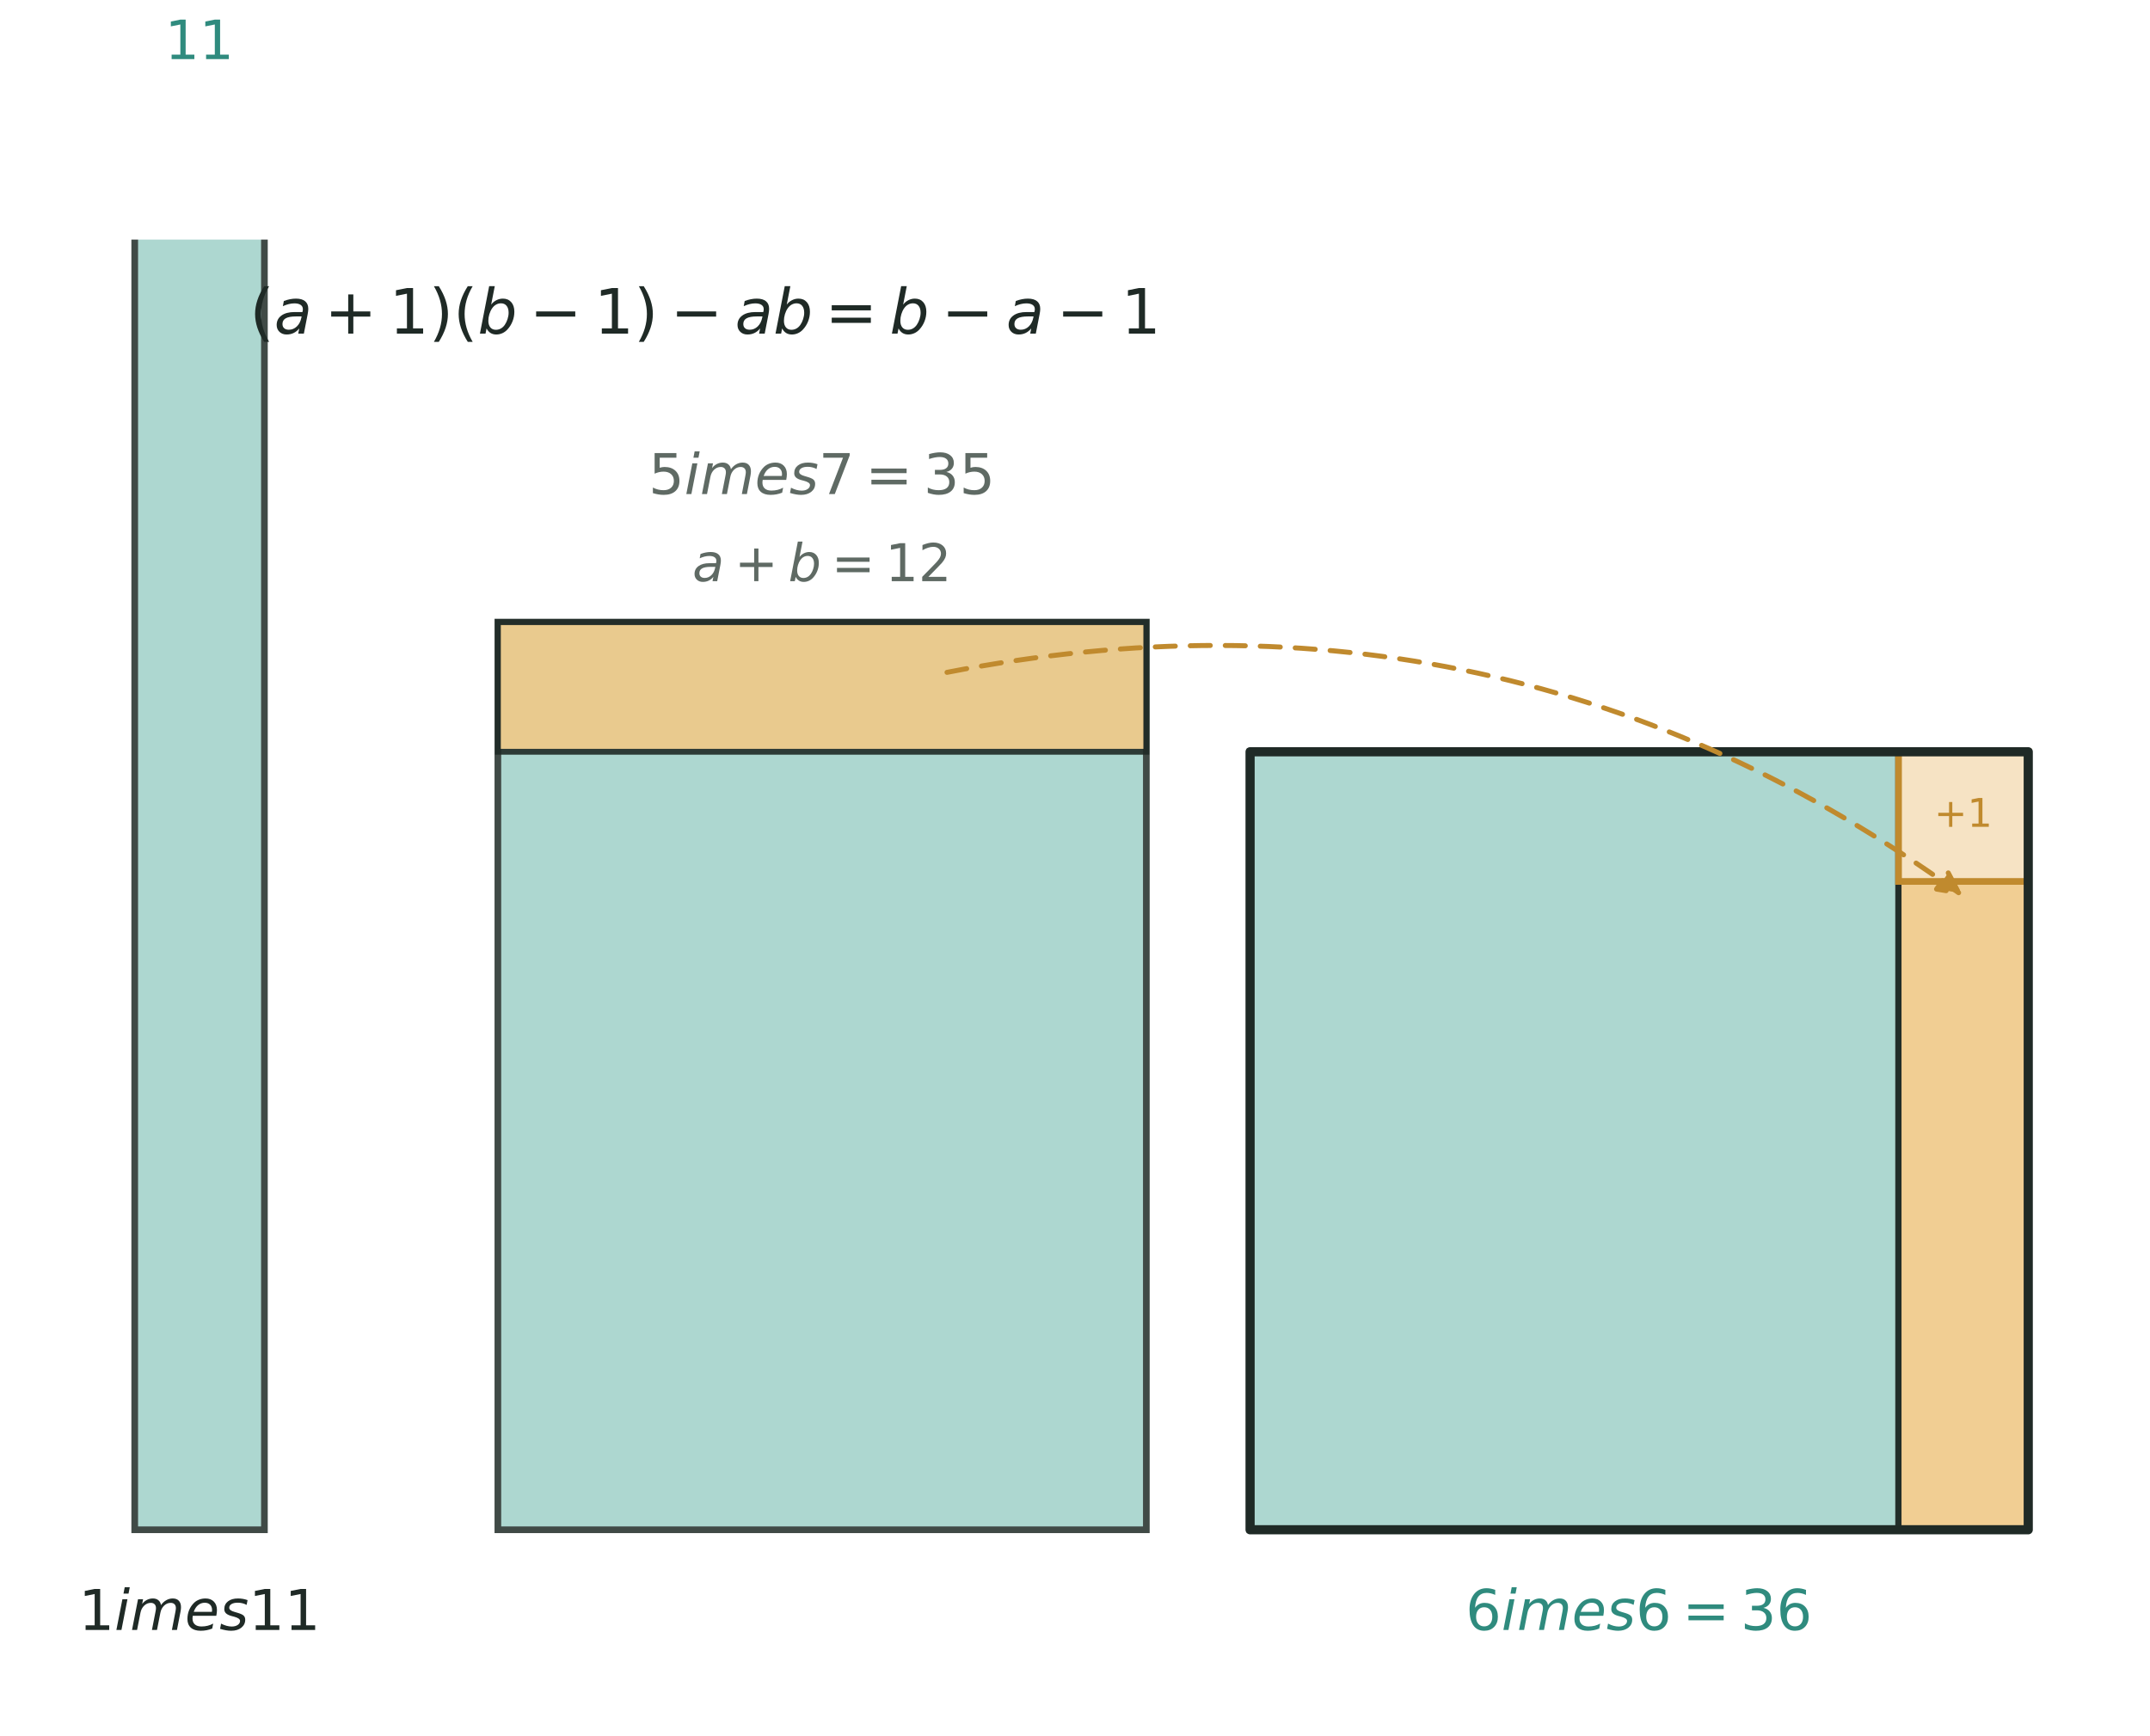
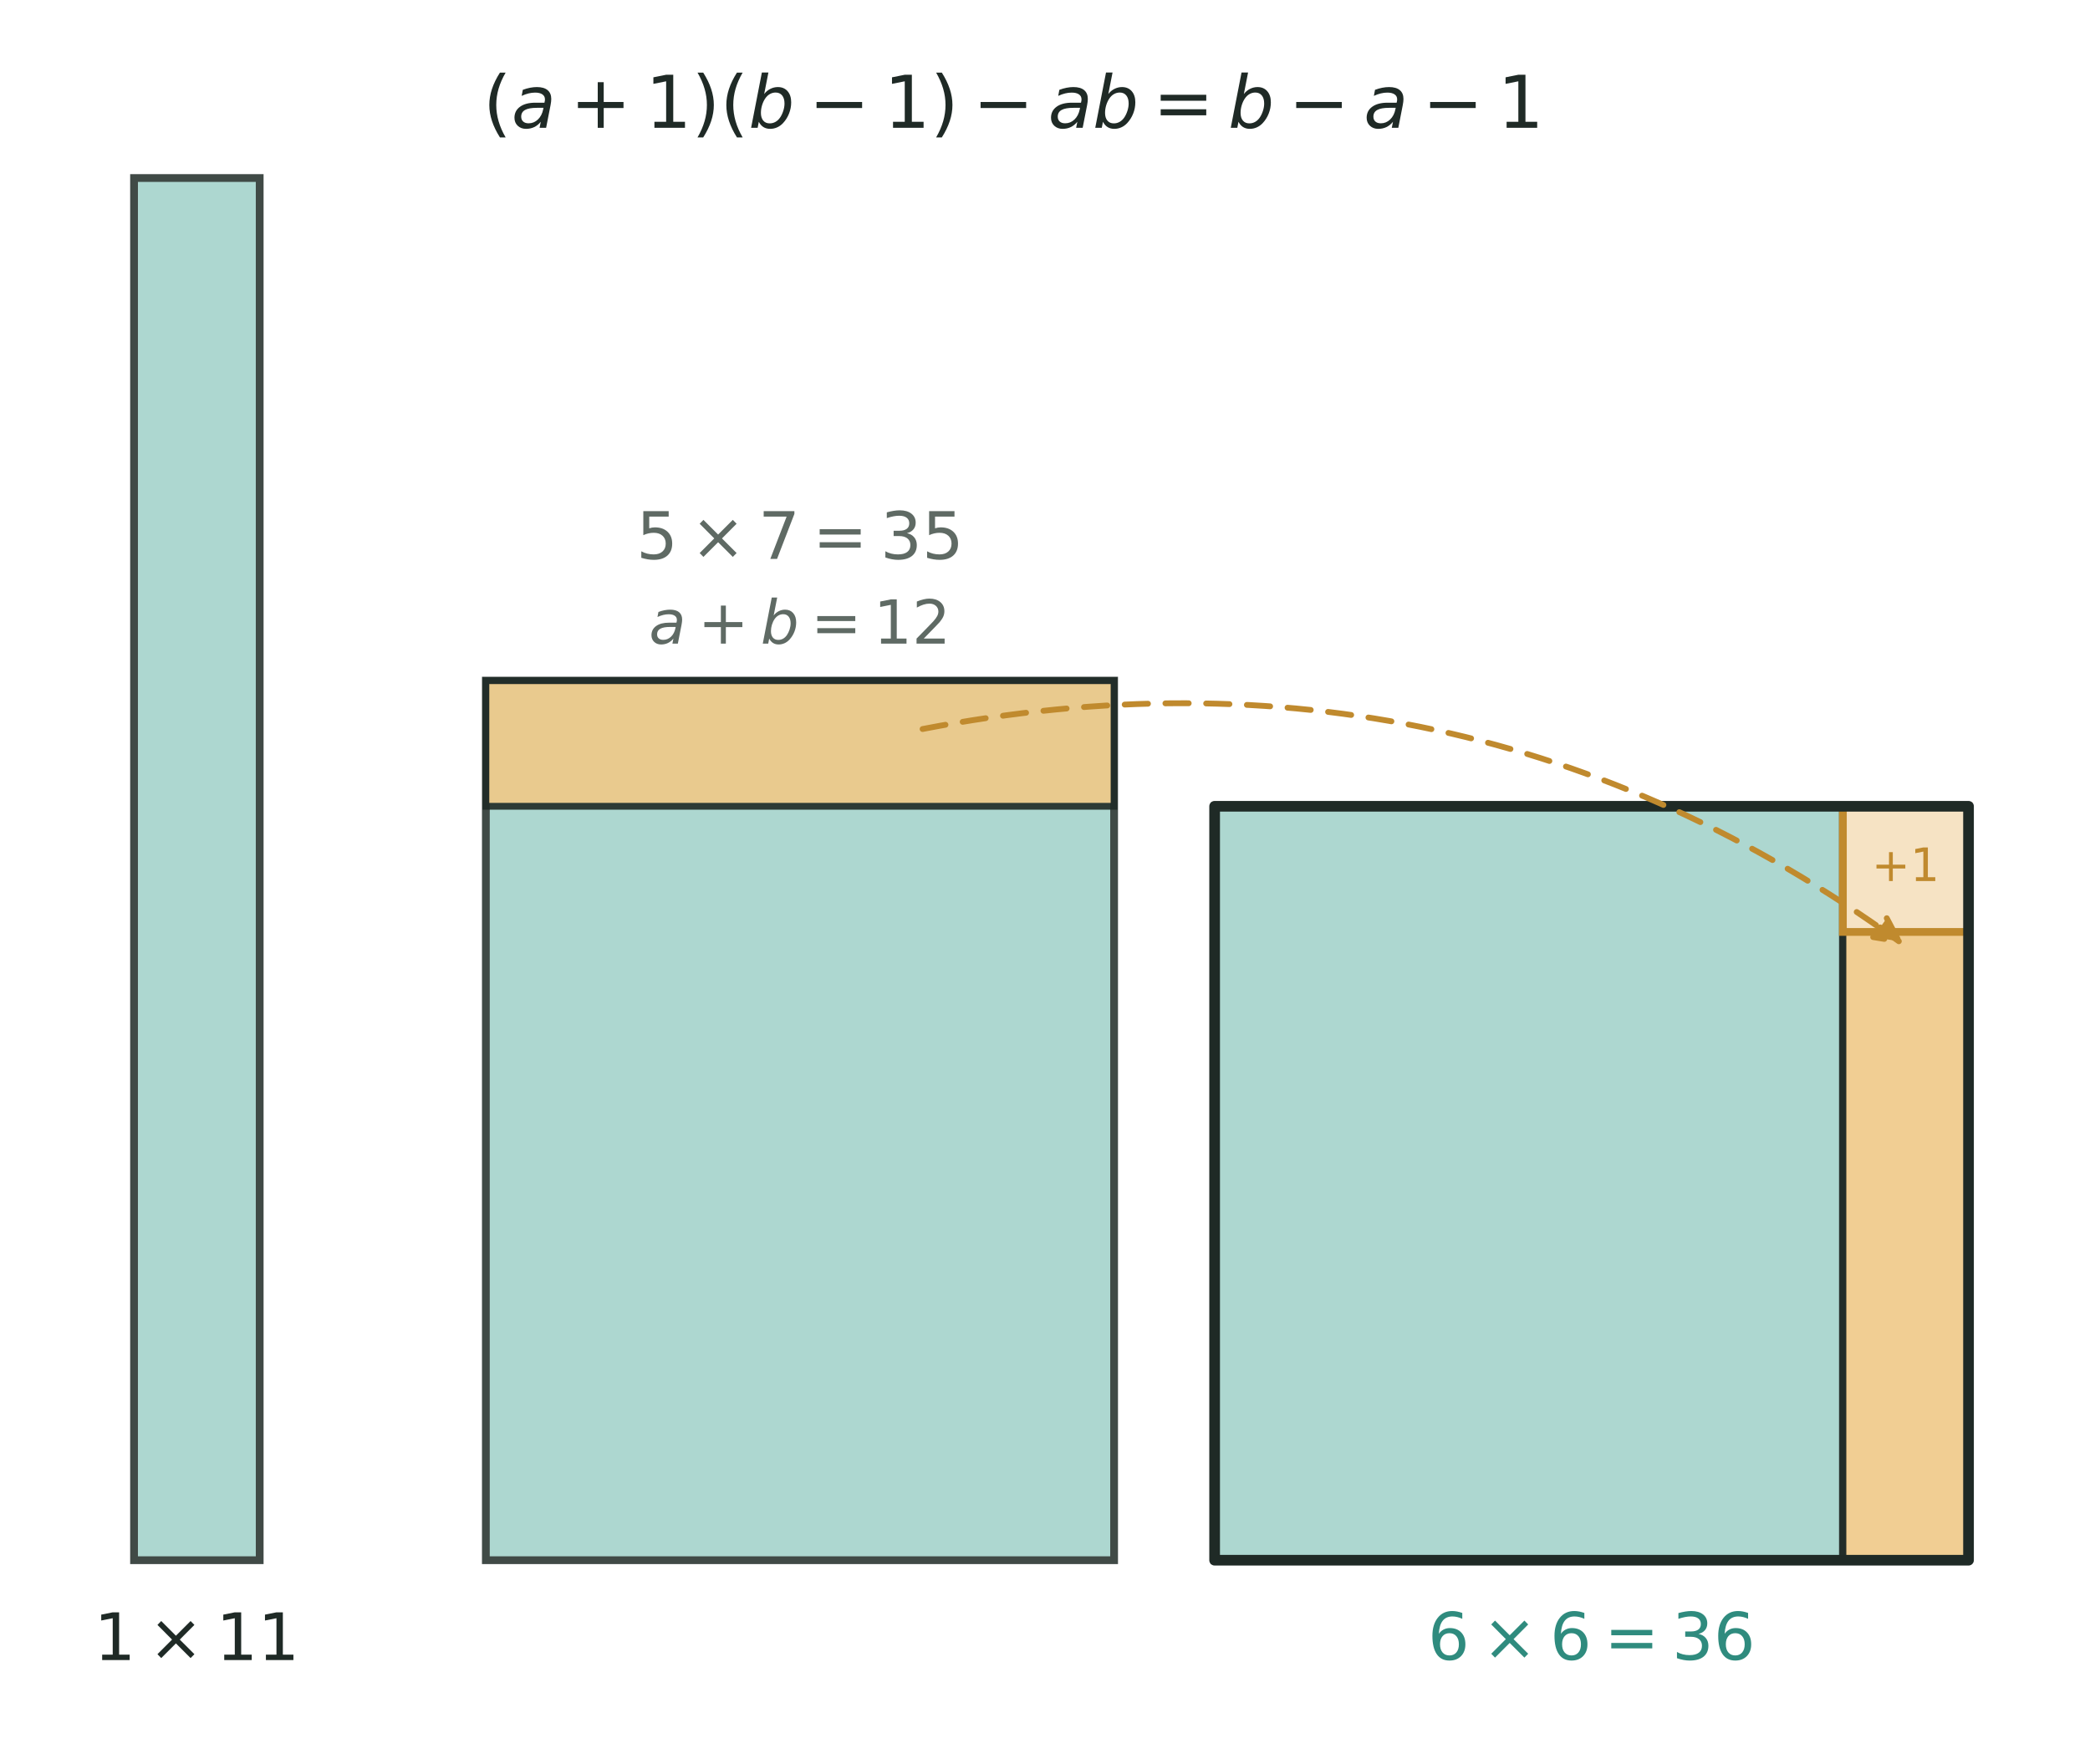
- <svg xmlns="http://www.w3.org/2000/svg" xmlns:xlink="http://www.w3.org/1999/xlink" width="515.965pt" height="416.642pt" viewBox="0 0 515.965 416.642" version="1.1">
+ <svg xmlns="http://www.w3.org/2000/svg" xmlns:xlink="http://www.w3.org/1999/xlink" width="430.793pt" height="363.456pt" viewBox="0 0 430.793 363.456" version="1.1">
  <defs>
    <style type="text/css">*{stroke-linejoin: round; stroke-linecap: butt}</style>
  </defs>
  <g id="figure_1">
    <g id="patch_1">
-       <path d="M 0 416.642  L 515.965 416.642  L 515.965 0  L 0 0  L 0 416.642  z " style="fill: none; opacity: 0" />
+       <path d="M 0 363.456  L 430.793 363.456  L 430.793 0  L 0 0  L 0 363.456  z " style="fill: none; opacity: 0" />
    </g>
    <g id="axes_1">
      <g id="patch_2">
-         <path d="M 32.332 367.192  L 63.456 367.192  L 63.456 24.826  L 32.332 24.826  z " clip-path="url(#p7dc665f661)" style="fill: #9fd0c8; opacity: 0.85; stroke: #1f2a26; stroke-width: 1.6; stroke-linejoin: miter" />
+         <path d="M 27.629 321.582  L 53.528 321.582  L 53.528 36.694  L 27.629 36.694  z " clip-path="url(#p45f972f0f1)" style="fill: #9fd0c8; opacity: 0.85; stroke: #1f2a26; stroke-width: 1.6; stroke-linejoin: miter" />
      </g>
      <g id="patch_3">
-         <path d="M 119.48 367.192  L 275.101 367.192  L 275.101 149.323  L 119.48 149.323  z " clip-path="url(#p7dc665f661)" style="fill: #9fd0c8; opacity: 0.85; stroke: #1f2a26; stroke-width: 1.6; stroke-linejoin: miter" />
+         <path d="M 100.146 321.582  L 229.641 321.582  L 229.641 140.29  L 100.146 140.29  z " clip-path="url(#p45f972f0f1)" style="fill: #9fd0c8; opacity: 0.85; stroke: #1f2a26; stroke-width: 1.6; stroke-linejoin: miter" />
      </g>
      <g id="patch_4">
-         <path d="M 300 367.192  L 455.621 367.192  L 455.621 180.447  L 300 180.447  z " clip-path="url(#p7dc665f661)" style="fill: #9fd0c8; opacity: 0.85; stroke: #1f2a26; stroke-width: 1.6; stroke-linejoin: miter" />
+         <path d="M 250.36 321.582  L 379.855 321.582  L 379.855 166.189  L 250.36 166.189  z " clip-path="url(#p45f972f0f1)" style="fill: #9fd0c8; opacity: 0.85; stroke: #1f2a26; stroke-width: 1.6; stroke-linejoin: miter" />
      </g>
      <g id="patch_5">
-         <path d="M 455.621 367.192  L 486.745 367.192  L 486.745 180.447  L 455.621 180.447  z " clip-path="url(#p7dc665f661)" style="fill: #f0c987; opacity: 0.9; stroke: #1f2a26; stroke-width: 1.4; stroke-linejoin: miter" />
+         <path d="M 379.855 321.582  L 405.754 321.582  L 405.754 166.189  L 379.855 166.189  z " clip-path="url(#p45f972f0f1)" style="fill: #f0c987; opacity: 0.9; stroke: #1f2a26; stroke-width: 1.4; stroke-linejoin: miter" />
      </g>
      <g id="patch_6">
-         <path d="M 119.48 180.447  L 275.101 180.447  L 275.101 149.323  L 119.48 149.323  z " clip-path="url(#p7dc665f661)" style="fill: #f0c987; opacity: 0.9; stroke: #1f2a26; stroke-width: 1.4; stroke-linejoin: miter" />
+         <path d="M 100.146 166.189  L 229.641 166.189  L 229.641 140.29  L 100.146 140.29  z " clip-path="url(#p45f972f0f1)" style="fill: #f0c987; opacity: 0.9; stroke: #1f2a26; stroke-width: 1.4; stroke-linejoin: miter" />
      </g>
      <g id="text_1">
-         <g style="fill: #2f8b7e" transform="translate(39.5739 14.19695) scale(0.13 -0.13)">
+         <g style="fill: #1f2a26" transform="translate(19.38357 342.1826) scale(0.135 -0.135)">
          <defs>
            <path id="DejaVuSans-14" d="M 794 531  L 1825 531  L 1825 4091  L 703 3866  L 703 4441  L 1819 4666  L 2450 4666  L 2450 531  L 3481 531  L 3481 0  L 794 0  L 794 531  z " transform="scale(0.015625)" />
+             <path id="DejaVuSans-99" d="M 4488 3438  L 3059 2003  L 4488 575  L 4116 197  L 2681 1631  L 1247 197  L 878 575  L 2303 2003  L 878 3438  L 1247 3816  L 2681 2381  L 4116 3816  L 4488 3438  z " transform="scale(0.015625)" />
          </defs>
          <use xlink:href="#DejaVuSans-14" transform="translate(0 0.09375)" />
-           <use xlink:href="#DejaVuSans-14" transform="translate(63.62305 0.09375)" />
+           <use xlink:href="#DejaVuSans-99" transform="translate(83.10547 0.09375)" />
+           <use xlink:href="#DejaVuSans-14" transform="translate(186.377 0.09375)" />
+           <use xlink:href="#DejaVuSans-14" transform="translate(250 0.09375)" />
        </g>
      </g>
      <g id="text_2">
-         <g style="fill: #1f2a26" transform="translate(18.86889 391.2426) scale(0.135 -0.135)">
-           <defs>
-             <path id="DejaVuSans-Oblique-4c" d="M 1172 4863  L 1747 4863  L 1606 4134  L 1031 4134  L 1172 4863  z M 909 3500  L 1484 3500  L 800 0  L 225 0  L 909 3500  z " transform="scale(0.015625)" />
-             <path id="DejaVuSans-Oblique-50" d="M 5747 2113  L 5338 0  L 4763 0  L 5166 2094  Q 5191 2228 5203 2325  Q 5216 2422 5216 2491  Q 5216 2772 5059 2928  Q 4903 3084 4622 3084  Q 4203 3084 3875 2770  Q 3547 2456 3450 1953  L 3066 0  L 2491 0  L 2900 2094  Q 2925 2209 2937 2307  Q 2950 2406 2950 2484  Q 2950 2769 2794 2926  Q 2638 3084 2363 3084  Q 1938 3084 1609 2770  Q 1281 2456 1184 1953  L 800 0  L 225 0  L 909 3500  L 1484 3500  L 1375 2956  Q 1609 3263 1923 3423  Q 2238 3584 2597 3584  Q 2978 3584 3223 3384  Q 3469 3184 3519 2828  Q 3781 3197 4126 3390  Q 4472 3584 4856 3584  Q 5306 3584 5551 3325  Q 5797 3066 5797 2591  Q 5797 2488 5784 2364  Q 5772 2241 5747 2113  z " transform="scale(0.015625)" />
-             <path id="DejaVuSans-Oblique-48" d="M 3078 2063  Q 3088 2113 3092 2166  Q 3097 2219 3097 2272  Q 3097 2653 2873 2875  Q 2650 3097 2266 3097  Q 1838 3097 1509 2826  Q 1181 2556 1013 2059  L 3078 2063  z M 3578 1613  L 903 1613  Q 884 1494 878 1425  Q 872 1356 872 1306  Q 872 872 1139 634  Q 1406 397 1894 397  Q 2269 397 2603 481  Q 2938 566 3225 728  L 3116 159  Q 2806 34 2476 -28  Q 2147 -91 1806 -91  Q 1078 -91 686 257  Q 294 606 294 1247  Q 294 1794 489 2264  Q 684 2734 1063 3103  Q 1306 3334 1642 3459  Q 1978 3584 2356 3584  Q 2950 3584 3301 3228  Q 3653 2872 3653 2272  Q 3653 2128 3634 1964  Q 3616 1800 3578 1613  z " transform="scale(0.015625)" />
-             <path id="DejaVuSans-Oblique-56" d="M 3200 3397  L 3091 2853  Q 2863 2978 2609 3040  Q 2356 3103 2088 3103  Q 1634 3103 1373 2948  Q 1113 2794 1113 2528  Q 1113 2219 1719 2053  Q 1766 2041 1788 2034  L 1972 1978  Q 2547 1819 2739 1644  Q 2931 1469 2931 1166  Q 2931 609 2489 259  Q 2047 -91 1331 -91  Q 1053 -91 747 -37  Q 441 16 72 128  L 184 722  Q 500 559 806 475  Q 1113 391 1394 391  Q 1816 391 2080 572  Q 2344 753 2344 1031  Q 2344 1331 1650 1516  L 1591 1531  L 1394 1581  Q 956 1697 753 1886  Q 550 2075 550 2369  Q 550 2928 970 3256  Q 1391 3584 2113 3584  Q 2397 3584 2667 3537  Q 2938 3491 3200 3397  z " transform="scale(0.015625)" />
-           </defs>
-           <use xlink:href="#DejaVuSans-14" transform="translate(0 0.015625)" />
-           <use xlink:href="#DejaVuSans-Oblique-4c" transform="translate(63.62305 0.015625)" />
-           <use xlink:href="#DejaVuSans-Oblique-50" transform="translate(91.40625 0.015625)" />
-           <use xlink:href="#DejaVuSans-Oblique-48" transform="translate(188.8184 0.015625)" />
-           <use xlink:href="#DejaVuSans-Oblique-56" transform="translate(250.3418 0.015625)" />
-           <use xlink:href="#DejaVuSans-14" transform="translate(302.4414 0.015625)" />
-           <use xlink:href="#DejaVuSans-14" transform="translate(366.0645 0.015625)" />
-         </g>
-       </g>
-       <g id="text_3">
-         <g style="fill: #5f6a64" transform="translate(155.6426 118.5945) scale(0.135 -0.135)">
+         <g style="fill: #5f6a64" transform="translate(131.1437 115.3076) scale(0.135 -0.135)">
          <defs>
            <path id="DejaVuSans-18" d="M 691 4666  L 3169 4666  L 3169 4134  L 1269 4134  L 1269 2991  Q 1406 3038 1543 3061  Q 1681 3084 1819 3084  Q 2600 3084 3056 2656  Q 3513 2228 3513 1497  Q 3513 744 3044 326  Q 2575 -91 1722 -91  Q 1428 -91 1123 -41  Q 819 9 494 109  L 494 744  Q 775 591 1075 516  Q 1375 441 1709 441  Q 2250 441 2565 725  Q 2881 1009 2881 1497  Q 2881 1984 2565 2268  Q 2250 2553 1709 2553  Q 1456 2553 1204 2497  Q 953 2441 691 2322  L 691 4666  z " transform="scale(0.015625)" />
            <path id="DejaVuSans-1a" d="M 525 4666  L 3525 4666  L 3525 4397  L 1831 0  L 1172 0  L 2766 4134  L 525 4134  L 525 4666  z " transform="scale(0.015625)" />
            <path id="DejaVuSans-20" d="M 678 2906  L 4684 2906  L 4684 2381  L 678 2381  L 678 2906  z M 678 1631  L 4684 1631  L 4684 1100  L 678 1100  L 678 1631  z " transform="scale(0.015625)" />
            <path id="DejaVuSans-16" d="M 2597 2516  Q 3050 2419 3304 2112  Q 3559 1806 3559 1356  Q 3559 666 3084 287  Q 2609 -91 1734 -91  Q 1441 -91 1130 -33  Q 819 25 488 141  L 488 750  Q 750 597 1062 519  Q 1375 441 1716 441  Q 2309 441 2620 675  Q 2931 909 2931 1356  Q 2931 1769 2642 2001  Q 2353 2234 1838 2234  L 1294 2234  L 1294 2753  L 1863 2753  Q 2328 2753 2575 2939  Q 2822 3125 2822 3475  Q 2822 3834 2567 4026  Q 2313 4219 1838 4219  Q 1578 4219 1281 4162  Q 984 4106 628 3988  L 628 4550  Q 988 4650 1302 4700  Q 1616 4750 1894 4750  Q 2613 4750 3031 4423  Q 3450 4097 3450 3541  Q 3450 3153 3228 2886  Q 3006 2619 2597 2516  z " transform="scale(0.015625)" />
          </defs>
-           <use xlink:href="#DejaVuSans-18" transform="translate(0 0.015625)" />
-           <use xlink:href="#DejaVuSans-Oblique-4c" transform="translate(63.62305 0.015625)" />
-           <use xlink:href="#DejaVuSans-Oblique-50" transform="translate(91.40625 0.015625)" />
-           <use xlink:href="#DejaVuSans-Oblique-48" transform="translate(188.8184 0.015625)" />
-           <use xlink:href="#DejaVuSans-Oblique-56" transform="translate(250.3418 0.015625)" />
-           <use xlink:href="#DejaVuSans-1a" transform="translate(302.4414 0.015625)" />
-           <use xlink:href="#DejaVuSans-20" transform="translate(385.5469 0.015625)" />
-           <use xlink:href="#DejaVuSans-16" transform="translate(488.8184 0.015625)" />
-           <use xlink:href="#DejaVuSans-18" transform="translate(552.4414 0.015625)" />
+           <use xlink:href="#DejaVuSans-18" transform="translate(0 0.78125)" />
+           <use xlink:href="#DejaVuSans-99" transform="translate(83.10547 0.78125)" />
+           <use xlink:href="#DejaVuSans-1a" transform="translate(186.377 0.78125)" />
+           <use xlink:href="#DejaVuSans-20" transform="translate(269.4824 0.78125)" />
+           <use xlink:href="#DejaVuSans-16" transform="translate(372.7539 0.78125)" />
+           <use xlink:href="#DejaVuSans-18" transform="translate(436.377 0.78125)" />
        </g>
      </g>
-       <g id="text_4">
-         <g style="fill: #5f6a64" transform="translate(166.1651 139.4991) scale(0.125 -0.125)">
+       <g id="text_3">
+         <g style="fill: #5f6a64" transform="translate(133.7687 132.6606) scale(0.125 -0.125)">
          <defs>
            <path id="DejaVuSans-Oblique-44" d="M 3438 1997  L 3047 0  L 2472 0  L 2578 531  Q 2325 219 2001 64  Q 1678 -91 1281 -91  Q 834 -91 548 182  Q 263 456 263 884  Q 263 1497 752 1853  Q 1241 2209 2100 2209  L 2900 2209  L 2931 2363  Q 2938 2388 2941 2417  Q 2944 2447 2944 2509  Q 2944 2788 2717 2942  Q 2491 3097 2081 3097  Q 1800 3097 1504 3025  Q 1209 2953 897 2809  L 997 3341  Q 1322 3463 1633 3523  Q 1944 3584 2234 3584  Q 2853 3584 3176 3315  Q 3500 3047 3500 2534  Q 3500 2431 3484 2292  Q 3469 2153 3438 1997  z M 2816 1759  L 2241 1759  Q 1534 1759 1195 1570  Q 856 1381 856 984  Q 856 709 1029 553  Q 1203 397 1509 397  Q 1978 397 2328 733  Q 2678 1069 2791 1631  L 2816 1759  z " transform="scale(0.015625)" />
            <path id="DejaVuSans-e" d="M 2944 4013  L 2944 2272  L 4684 2272  L 4684 1741  L 2944 1741  L 2944 0  L 2419 0  L 2419 1741  L 678 1741  L 678 2272  L 2419 2272  L 2419 4013  L 2944 4013  z " transform="scale(0.015625)" />
            <path id="DejaVuSans-Oblique-45" d="M 3169 2138  Q 3169 2591 2961 2847  Q 2753 3103 2388 3103  Q 2122 3103 1889 2973  Q 1656 2844 1484 2597  Q 1303 2338 1198 1995  Q 1094 1653 1094 1313  Q 1094 881 1298 636  Q 1503 391 1863 391  Q 2134 391 2365 517  Q 2597 644 2772 891  Q 2950 1147 3059 1487  Q 3169 1828 3169 2138  z M 1381 2969  Q 1594 3256 1914 3420  Q 2234 3584 2584 3584  Q 3122 3584 3439 3221  Q 3756 2859 3756 2241  Q 3756 1734 3570 1259  Q 3384 784 3041 416  Q 2816 172 2522 40  Q 2228 -91 1906 -91  Q 1566 -91 1316 65  Q 1066 222 909 531  L 806 0  L 231 0  L 1178 4863  L 1753 4863  L 1381 2969  z " transform="scale(0.015625)" />
            <path id="DejaVuSans-15" d="M 1228 531  L 3431 531  L 3431 0  L 469 0  L 469 531  Q 828 903 1448 1529  Q 2069 2156 2228 2338  Q 2531 2678 2651 2914  Q 2772 3150 2772 3378  Q 2772 3750 2511 3984  Q 2250 4219 1831 4219  Q 1534 4219 1204 4116  Q 875 4013 500 3803  L 500 4441  Q 881 4594 1212 4672  Q 1544 4750 1819 4750  Q 2544 4750 2975 4387  Q 3406 4025 3406 3419  Q 3406 3131 3298 2873  Q 3191 2616 2906 2266  Q 2828 2175 2409 1742  Q 1991 1309 1228 531  z " transform="scale(0.015625)" />
          </defs>
          <use xlink:href="#DejaVuSans-Oblique-44" transform="translate(0 0.015625)" />
          <use xlink:href="#DejaVuSans-e" transform="translate(80.76172 0.015625)" />
          <use xlink:href="#DejaVuSans-Oblique-45" transform="translate(184.0332 0.015625)" />
          <use xlink:href="#DejaVuSans-20" transform="translate(266.9922 0.015625)" />
          <use xlink:href="#DejaVuSans-14" transform="translate(370.2637 0.015625)" />
          <use xlink:href="#DejaVuSans-15" transform="translate(433.8867 0.015625)" />
        </g>
      </g>
      <g id="patch_7">
-         <path d="M 455.621 211.571  L 486.745 211.571  L 486.745 180.447  L 455.621 180.447  z " clip-path="url(#p7dc665f661)" style="fill: #f6e3c4; stroke: #c08a2e; stroke-width: 1.6; stroke-linejoin: miter" />
+         <path d="M 379.855 192.088  L 405.754 192.088  L 405.754 166.189  L 379.855 166.189  z " clip-path="url(#p45f972f0f1)" style="fill: #f6e3c4; stroke: #c08a2e; stroke-width: 1.6; stroke-linejoin: miter" />
      </g>
-       <g id="text_5">
-         <g style="fill: #2f8b7e" transform="translate(351.7251 391.2426) scale(0.135 -0.135)">
+       <g id="text_4">
+         <g style="fill: #2f8b7e" transform="translate(294.3072 342.1826) scale(0.135 -0.135)">
          <defs>
            <path id="DejaVuSans-19" d="M 2113 2584  Q 1688 2584 1439 2293  Q 1191 2003 1191 1497  Q 1191 994 1439 701  Q 1688 409 2113 409  Q 2538 409 2786 701  Q 3034 994 3034 1497  Q 3034 2003 2786 2293  Q 2538 2584 2113 2584  z M 3366 4563  L 3366 3988  Q 3128 4100 2886 4159  Q 2644 4219 2406 4219  Q 1781 4219 1451 3797  Q 1122 3375 1075 2522  Q 1259 2794 1537 2939  Q 1816 3084 2150 3084  Q 2853 3084 3261 2657  Q 3669 2231 3669 1497  Q 3669 778 3244 343  Q 2819 -91 2113 -91  Q 1303 -91 875 529  Q 447 1150 447 2328  Q 447 3434 972 4092  Q 1497 4750 2381 4750  Q 2619 4750 2861 4703  Q 3103 4656 3366 4563  z " transform="scale(0.015625)" />
          </defs>
-           <use xlink:href="#DejaVuSans-19" transform="translate(0 0.015625)" />
-           <use xlink:href="#DejaVuSans-Oblique-4c" transform="translate(63.62305 0.015625)" />
-           <use xlink:href="#DejaVuSans-Oblique-50" transform="translate(91.40625 0.015625)" />
-           <use xlink:href="#DejaVuSans-Oblique-48" transform="translate(188.8184 0.015625)" />
-           <use xlink:href="#DejaVuSans-Oblique-56" transform="translate(250.3418 0.015625)" />
-           <use xlink:href="#DejaVuSans-19" transform="translate(302.4414 0.015625)" />
-           <use xlink:href="#DejaVuSans-20" transform="translate(385.5469 0.015625)" />
-           <use xlink:href="#DejaVuSans-16" transform="translate(488.8184 0.015625)" />
-           <use xlink:href="#DejaVuSans-19" transform="translate(552.4414 0.015625)" />
+           <use xlink:href="#DejaVuSans-19" transform="translate(0 0.78125)" />
+           <use xlink:href="#DejaVuSans-99" transform="translate(83.10547 0.78125)" />
+           <use xlink:href="#DejaVuSans-19" transform="translate(186.377 0.78125)" />
+           <use xlink:href="#DejaVuSans-20" transform="translate(269.4824 0.78125)" />
+           <use xlink:href="#DejaVuSans-16" transform="translate(372.7539 0.78125)" />
+           <use xlink:href="#DejaVuSans-19" transform="translate(436.377 0.78125)" />
        </g>
      </g>
-       <g id="text_6">
-         <g style="fill: #1f2a26" transform="translate(59.92832 80.07908) scale(0.15 -0.15)">
+       <g id="text_5">
+         <g style="fill: #1f2a26" transform="translate(99.57193 26.34753) scale(0.15 -0.15)">
          <defs>
            <path id="DejaVuSans-b" d="M 1984 4856  Q 1566 4138 1362 3434  Q 1159 2731 1159 2009  Q 1159 1288 1364 580  Q 1569 -128 1984 -844  L 1484 -844  Q 1016 -109 783 600  Q 550 1309 550 2009  Q 550 2706 781 3412  Q 1013 4119 1484 4856  L 1984 4856  z " transform="scale(0.015625)" />
            <path id="DejaVuSans-c" d="M 513 4856  L 1013 4856  Q 1481 4119 1714 3412  Q 1947 2706 1947 2009  Q 1947 1309 1714 600  Q 1481 -109 1013 -844  L 513 -844  Q 928 -128 1133 580  Q 1338 1288 1338 2009  Q 1338 2731 1133 3434  Q 928 4138 513 4856  z " transform="scale(0.015625)" />
            <path id="DejaVuSans-c9c" d="M 678 2272  L 4684 2272  L 4684 1741  L 678 1741  L 678 2272  z " transform="scale(0.015625)" />
          </defs>
          <use xlink:href="#DejaVuSans-b" transform="translate(0 0.015625)" />
          <use xlink:href="#DejaVuSans-Oblique-44" transform="translate(39.01367 0.015625)" />
          <use xlink:href="#DejaVuSans-e" transform="translate(119.7754 0.015625)" />
          <use xlink:href="#DejaVuSans-14" transform="translate(223.0469 0.015625)" />
          <use xlink:href="#DejaVuSans-c" transform="translate(286.6699 0.015625)" />
          <use xlink:href="#DejaVuSans-b" transform="translate(325.6836 0.015625)" />
          <use xlink:href="#DejaVuSans-Oblique-45" transform="translate(364.6973 0.015625)" />
          <use xlink:href="#DejaVuSans-c9c" transform="translate(447.6562 0.015625)" />
          <use xlink:href="#DejaVuSans-14" transform="translate(550.9277 0.015625)" />
          <use xlink:href="#DejaVuSans-c" transform="translate(614.5508 0.015625)" />
          <use xlink:href="#DejaVuSans-c9c" transform="translate(673.0469 0.015625)" />
          <use xlink:href="#DejaVuSans-Oblique-44" transform="translate(776.3184 0.015625)" />
          <use xlink:href="#DejaVuSans-Oblique-45" transform="translate(837.5977 0.015625)" />
          <use xlink:href="#DejaVuSans-20" transform="translate(920.5566 0.015625)" />
          <use xlink:href="#DejaVuSans-Oblique-45" transform="translate(1023.828 0.015625)" />
          <use xlink:href="#DejaVuSans-c9c" transform="translate(1106.787 0.015625)" />
          <use xlink:href="#DejaVuSans-Oblique-44" transform="translate(1210.059 0.015625)" />
          <use xlink:href="#DejaVuSans-c9c" transform="translate(1290.82 0.015625)" />
          <use xlink:href="#DejaVuSans-14" transform="translate(1394.092 0.015625)" />
        </g>
      </g>
-       <g id="text_7">
-         <g style="fill: #c08a2e" transform="translate(464.1532 198.4768) scale(0.095 -0.095)">
+       <g id="text_6">
+         <g style="fill: #c08a2e" transform="translate(385.7747 181.6059) scale(0.095 -0.095)">
          <use xlink:href="#DejaVuSans-e" transform="translate(0 0.09375)" />
          <use xlink:href="#DejaVuSans-14" transform="translate(83.78906 0.09375)" />
        </g>
      </g>
      <g id="patch_8">
-         <path d="M 300 367.192  L 486.745 367.192  L 486.745 180.447  L 300 180.447  L 300 367.192  z " clip-path="url(#p7dc665f661)" style="fill: none; stroke: #1f2a26; stroke-width: 2.2" />
+         <path d="M 250.36 321.582  L 405.754 321.582  L 405.754 166.189  L 250.36 166.189  L 250.36 321.582  z " clip-path="url(#p45f972f0f1)" style="fill: none; stroke: #1f2a26; stroke-width: 2.2" />
      </g>
      <g id="patch_9">
-         <path d="M 227.268 161.384  Q 360.834 135.353 470.036 214.279  " style="fill: none; stroke-dasharray: 4.8,3.6; stroke-dashoffset: 0; stroke: #c08a2e; stroke-width: 1.2; stroke-linecap: round" />
-         <path d="M 467.552 209.522  L 470.036 214.279  L 464.74 213.413  z " style="fill: #c08a2e; stroke-dasharray: 4.8,3.6; stroke-dashoffset: 0; stroke: #c08a2e; stroke-width: 1.2; stroke-linecap: round" />
+         <path d="M 190.162 150.263  Q 300.949 128.794 391.393 194.012  " style="fill: none; stroke-dasharray: 4.8,3.6; stroke-dashoffset: 0; stroke: #c08a2e; stroke-width: 1.2; stroke-linecap: round" />
+         <path d="M 388.903 189.258  L 391.393 194.012  L 386.095 193.152  z " style="fill: #c08a2e; stroke-dasharray: 4.8,3.6; stroke-dashoffset: 0; stroke: #c08a2e; stroke-width: 1.2; stroke-linecap: round" />
      </g>
    </g>
  </g>
  <defs>
-     <clipPath id="p7dc665f661">
-       <rect x="4.32" y="57.506" width="507.325" height="354.816" />
+     <clipPath id="p45f972f0f1">
+       <rect x="4.32" y="4.32" width="422.153" height="354.816" />
    </clipPath>
  </defs>
</svg>
